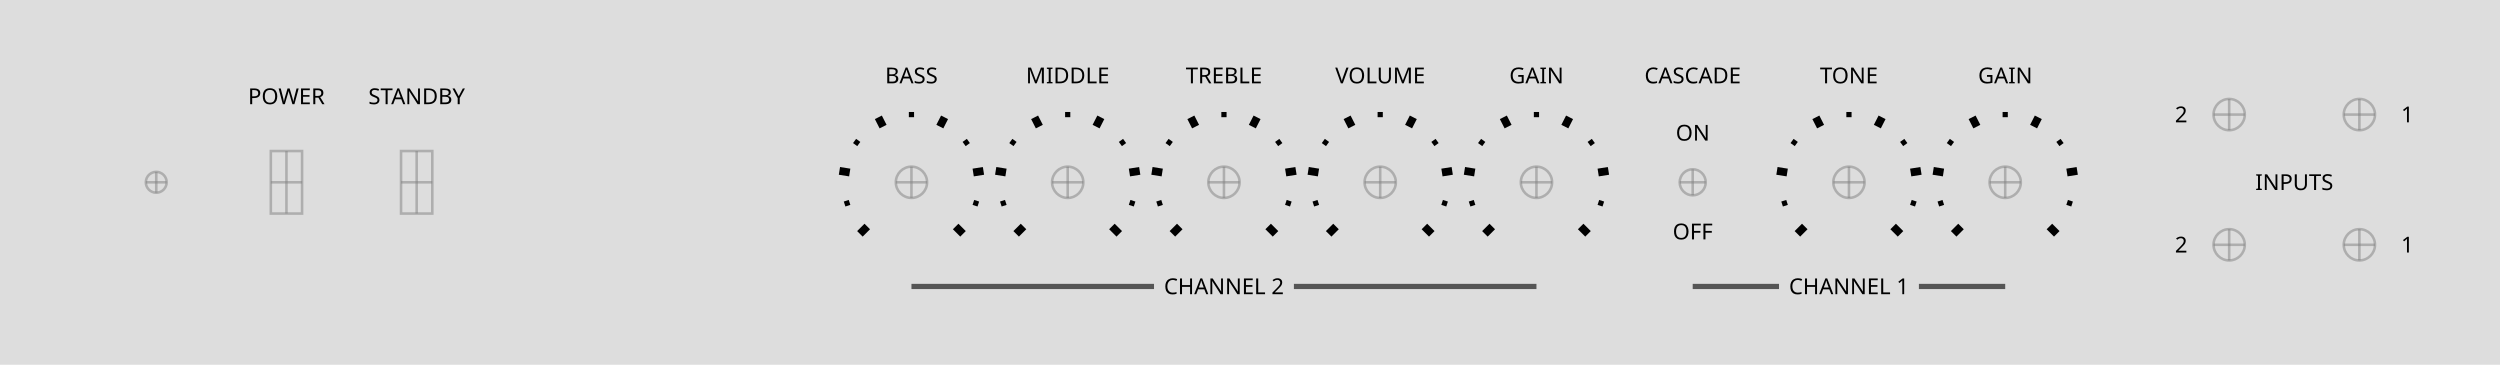
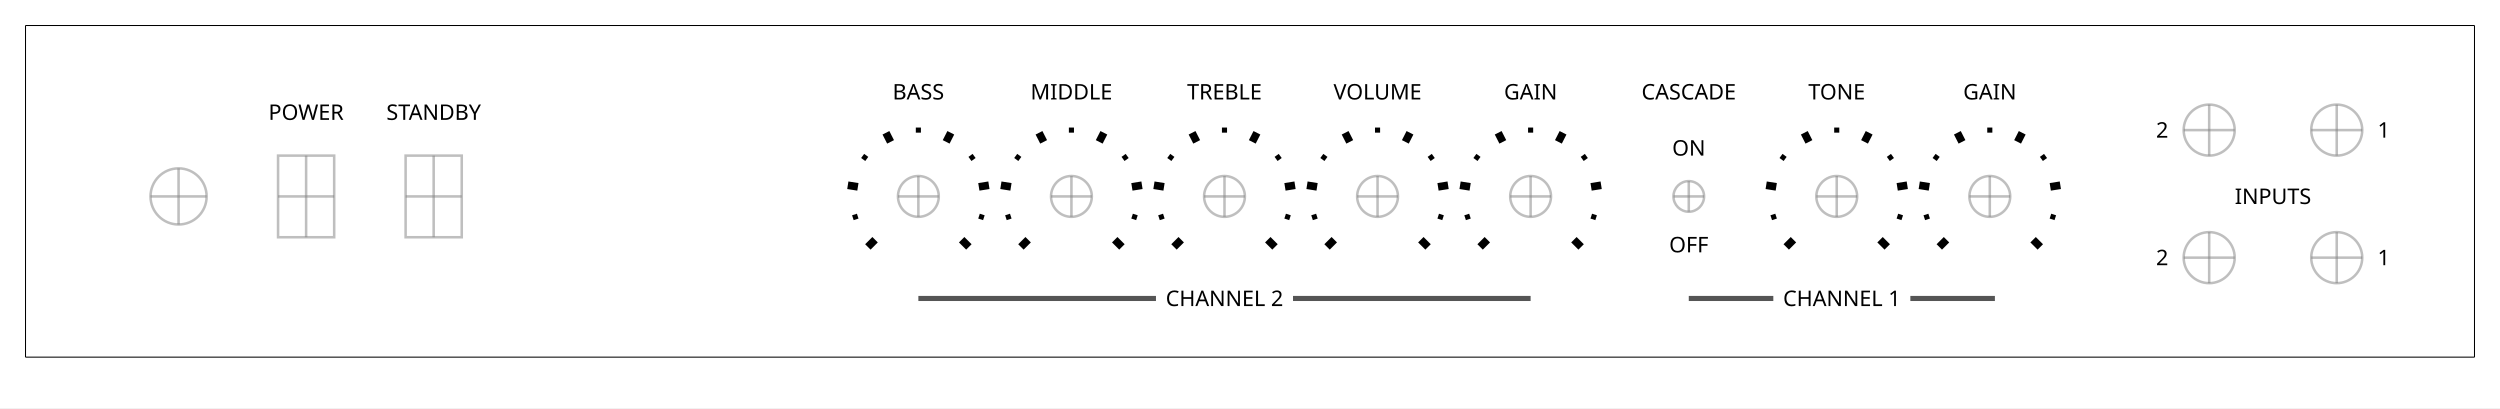
- <svg xmlns="http://www.w3.org/2000/svg" baseProfile="full" height="70.0mm" version="1.1" viewBox="0 0 480.0 70.0" width="480.0mm">
+ <svg xmlns="http://www.w3.org/2000/svg" baseProfile="full" height="80.0mm" version="1.1" viewBox="0 0 490.0 80.0" width="490.0mm">
  <defs />
-   <rect fill="#dddddd" height="70.0" width="480.0" x="0" y="0" />
-   <circle cx="30.0" cy="35.0" fill="none" r="2.0" stroke="gray" stroke-opacity="0.5" stroke-width="0.5" />
-   <line stroke="gray" stroke-opacity="0.5" stroke-width="0.5" x1="28.0" x2="32.0" y1="35.0" y2="35.0" />
-   <line stroke="gray" stroke-opacity="0.5" stroke-width="0.5" x1="30.0" x2="30.0" y1="33.0" y2="37.0" />
-   <rect fill="none" height="12.0" stroke="gray" stroke-opacity="0.5" stroke-width="0.5" width="6.0" x="52.0" y="29.0" />
-   <line stroke="gray" stroke-opacity="0.5" stroke-width="0.5" x1="52.0" x2="58.0" y1="35.0" y2="35.0" />
-   <line stroke="gray" stroke-opacity="0.5" stroke-width="0.5" x1="55.0" x2="55.0" y1="29.0" y2="41.0" />
-   <text fill="black" font-family="sans-serif" font-size="4.233" font-weight="normal" text-anchor="middle" x="55.0" y="20.0">POWER</text>
-   <rect fill="none" height="12.0" stroke="gray" stroke-opacity="0.5" stroke-width="0.5" width="6.0" x="77.0" y="29.0" />
-   <line stroke="gray" stroke-opacity="0.5" stroke-width="0.5" x1="77.0" x2="83.0" y1="35.0" y2="35.0" />
-   <line stroke="gray" stroke-opacity="0.5" stroke-width="0.5" x1="80.0" x2="80.0" y1="29.0" y2="41.0" />
-   <text fill="black" font-family="sans-serif" font-size="4.233" font-weight="normal" text-anchor="middle" x="80.0" y="20.0">STANDBY</text>
-   <text fill="black" font-family="sans-serif" font-size="4.233" font-weight="normal" text-anchor="middle" x="235.0" y="56.482">CHANNEL 2</text>
-   <line stroke="#555555" stroke-width="1.0" x1="175.0" x2="221.57" y1="55.0" y2="55.0" />
-   <line stroke="#555555" stroke-width="1.0" x1="248.43" x2="295.0" y1="55.0" y2="55.0" />
-   <circle cx="175.0" cy="35.0" fill="none" r="3.0" stroke="gray" stroke-opacity="0.5" stroke-width="0.5" />
-   <line stroke="gray" stroke-opacity="0.5" stroke-width="0.5" x1="172.0" x2="178.0" y1="35.0" y2="35.0" />
-   <line stroke="gray" stroke-opacity="0.5" stroke-width="0.5" x1="175.0" x2="175.0" y1="32.0" y2="38.0" />
-   <line stroke="black" stroke-width="1.5" x1="166.515" x2="165.101" y1="43.485" y2="44.899" />
-   <line stroke="black" stroke-width="1" x1="163.112" x2="162.161" y1="38.863" y2="39.172" />
-   <line stroke="black" stroke-width="1.5" x1="163.148" x2="161.172" y1="33.123" y2="32.81" />
-   <line stroke="black" stroke-width="1" x1="164.887" x2="164.078" y1="27.653" y2="27.065" />
-   <line stroke="black" stroke-width="1.5" x1="169.552" x2="168.644" y1="24.308" y2="22.526" />
-   <line stroke="black" stroke-width="1" x1="175.0" x2="175.0" y1="22.5" y2="21.5" />
-   <line stroke="black" stroke-width="1.5" x1="180.448" x2="181.356" y1="24.308" y2="22.526" />
-   <line stroke="black" stroke-width="1" x1="185.113" x2="185.922" y1="27.653" y2="27.065" />
-   <line stroke="black" stroke-width="1.5" x1="186.852" x2="188.828" y1="33.123" y2="32.81" />
-   <line stroke="black" stroke-width="1" x1="186.888" x2="187.839" y1="38.863" y2="39.172" />
-   <line stroke="black" stroke-width="1.5" x1="183.485" x2="184.899" y1="43.485" y2="44.899" />
-   <text fill="black" font-family="sans-serif" font-size="4.233" font-weight="normal" text-anchor="middle" x="175.0" y="16.0">BASS</text>
-   <circle cx="205.0" cy="35.0" fill="none" r="3.0" stroke="gray" stroke-opacity="0.5" stroke-width="0.5" />
-   <line stroke="gray" stroke-opacity="0.5" stroke-width="0.5" x1="202.0" x2="208.0" y1="35.0" y2="35.0" />
-   <line stroke="gray" stroke-opacity="0.5" stroke-width="0.5" x1="205.0" x2="205.0" y1="32.0" y2="38.0" />
-   <line stroke="black" stroke-width="1.5" x1="196.515" x2="195.101" y1="43.485" y2="44.899" />
-   <line stroke="black" stroke-width="1" x1="193.112" x2="192.161" y1="38.863" y2="39.172" />
-   <line stroke="black" stroke-width="1.5" x1="193.148" x2="191.172" y1="33.123" y2="32.81" />
-   <line stroke="black" stroke-width="1" x1="194.887" x2="194.078" y1="27.653" y2="27.065" />
-   <line stroke="black" stroke-width="1.5" x1="199.552" x2="198.644" y1="24.308" y2="22.526" />
-   <line stroke="black" stroke-width="1" x1="205.0" x2="205.0" y1="22.5" y2="21.5" />
-   <line stroke="black" stroke-width="1.5" x1="210.448" x2="211.356" y1="24.308" y2="22.526" />
-   <line stroke="black" stroke-width="1" x1="215.113" x2="215.922" y1="27.653" y2="27.065" />
-   <line stroke="black" stroke-width="1.5" x1="216.852" x2="218.828" y1="33.123" y2="32.81" />
-   <line stroke="black" stroke-width="1" x1="216.888" x2="217.839" y1="38.863" y2="39.172" />
-   <line stroke="black" stroke-width="1.5" x1="213.485" x2="214.899" y1="43.485" y2="44.899" />
-   <text fill="black" font-family="sans-serif" font-size="4.233" font-weight="normal" text-anchor="middle" x="205.0" y="16.0">MIDDLE</text>
-   <circle cx="235.0" cy="35.0" fill="none" r="3.0" stroke="gray" stroke-opacity="0.5" stroke-width="0.5" />
-   <line stroke="gray" stroke-opacity="0.5" stroke-width="0.5" x1="232.0" x2="238.0" y1="35.0" y2="35.0" />
-   <line stroke="gray" stroke-opacity="0.5" stroke-width="0.5" x1="235.0" x2="235.0" y1="32.0" y2="38.0" />
-   <line stroke="black" stroke-width="1.5" x1="226.515" x2="225.101" y1="43.485" y2="44.899" />
-   <line stroke="black" stroke-width="1" x1="223.112" x2="222.161" y1="38.863" y2="39.172" />
-   <line stroke="black" stroke-width="1.5" x1="223.148" x2="221.172" y1="33.123" y2="32.81" />
-   <line stroke="black" stroke-width="1" x1="224.887" x2="224.078" y1="27.653" y2="27.065" />
-   <line stroke="black" stroke-width="1.5" x1="229.552" x2="228.644" y1="24.308" y2="22.526" />
-   <line stroke="black" stroke-width="1" x1="235.0" x2="235.0" y1="22.5" y2="21.5" />
-   <line stroke="black" stroke-width="1.5" x1="240.448" x2="241.356" y1="24.308" y2="22.526" />
-   <line stroke="black" stroke-width="1" x1="245.113" x2="245.922" y1="27.653" y2="27.065" />
-   <line stroke="black" stroke-width="1.5" x1="246.852" x2="248.828" y1="33.123" y2="32.81" />
-   <line stroke="black" stroke-width="1" x1="246.888" x2="247.839" y1="38.863" y2="39.172" />
-   <line stroke="black" stroke-width="1.5" x1="243.485" x2="244.899" y1="43.485" y2="44.899" />
-   <text fill="black" font-family="sans-serif" font-size="4.233" font-weight="normal" text-anchor="middle" x="235.0" y="16.0">TREBLE</text>
-   <circle cx="265.0" cy="35.0" fill="none" r="3.0" stroke="gray" stroke-opacity="0.5" stroke-width="0.5" />
-   <line stroke="gray" stroke-opacity="0.5" stroke-width="0.5" x1="262.0" x2="268.0" y1="35.0" y2="35.0" />
-   <line stroke="gray" stroke-opacity="0.5" stroke-width="0.5" x1="265.0" x2="265.0" y1="32.0" y2="38.0" />
-   <line stroke="black" stroke-width="1.5" x1="256.515" x2="255.101" y1="43.485" y2="44.899" />
-   <line stroke="black" stroke-width="1" x1="253.112" x2="252.161" y1="38.863" y2="39.172" />
-   <line stroke="black" stroke-width="1.5" x1="253.148" x2="251.172" y1="33.123" y2="32.81" />
-   <line stroke="black" stroke-width="1" x1="254.887" x2="254.078" y1="27.653" y2="27.065" />
-   <line stroke="black" stroke-width="1.5" x1="259.552" x2="258.644" y1="24.308" y2="22.526" />
-   <line stroke="black" stroke-width="1" x1="265.0" x2="265.0" y1="22.5" y2="21.5" />
-   <line stroke="black" stroke-width="1.5" x1="270.448" x2="271.356" y1="24.308" y2="22.526" />
-   <line stroke="black" stroke-width="1" x1="275.113" x2="275.922" y1="27.653" y2="27.065" />
-   <line stroke="black" stroke-width="1.5" x1="276.852" x2="278.828" y1="33.123" y2="32.81" />
-   <line stroke="black" stroke-width="1" x1="276.888" x2="277.839" y1="38.863" y2="39.172" />
-   <line stroke="black" stroke-width="1.5" x1="273.485" x2="274.899" y1="43.485" y2="44.899" />
-   <text fill="black" font-family="sans-serif" font-size="4.233" font-weight="normal" text-anchor="middle" x="265.0" y="16.0">VOLUME</text>
-   <circle cx="295.0" cy="35.0" fill="none" r="3.0" stroke="gray" stroke-opacity="0.5" stroke-width="0.5" />
-   <line stroke="gray" stroke-opacity="0.5" stroke-width="0.5" x1="292.0" x2="298.0" y1="35.0" y2="35.0" />
-   <line stroke="gray" stroke-opacity="0.5" stroke-width="0.5" x1="295.0" x2="295.0" y1="32.0" y2="38.0" />
-   <line stroke="black" stroke-width="1.5" x1="286.515" x2="285.101" y1="43.485" y2="44.899" />
-   <line stroke="black" stroke-width="1" x1="283.112" x2="282.161" y1="38.863" y2="39.172" />
-   <line stroke="black" stroke-width="1.5" x1="283.148" x2="281.172" y1="33.123" y2="32.81" />
-   <line stroke="black" stroke-width="1" x1="284.887" x2="284.078" y1="27.653" y2="27.065" />
-   <line stroke="black" stroke-width="1.5" x1="289.552" x2="288.644" y1="24.308" y2="22.526" />
-   <line stroke="black" stroke-width="1" x1="295.0" x2="295.0" y1="22.5" y2="21.5" />
-   <line stroke="black" stroke-width="1.5" x1="300.448" x2="301.356" y1="24.308" y2="22.526" />
-   <line stroke="black" stroke-width="1" x1="305.113" x2="305.922" y1="27.653" y2="27.065" />
-   <line stroke="black" stroke-width="1.5" x1="306.852" x2="308.828" y1="33.123" y2="32.81" />
-   <line stroke="black" stroke-width="1" x1="306.888" x2="307.839" y1="38.863" y2="39.172" />
-   <line stroke="black" stroke-width="1.5" x1="303.485" x2="304.899" y1="43.485" y2="44.899" />
-   <text fill="black" font-family="sans-serif" font-size="4.233" font-weight="normal" text-anchor="middle" x="295.0" y="16.0">GAIN</text>
-   <text fill="black" font-family="sans-serif" font-size="4.233" font-weight="normal" text-anchor="middle" x="355.0" y="56.482">CHANNEL 1</text>
-   <line stroke="#555555" stroke-width="1.0" x1="325.0" x2="341.57" y1="55.0" y2="55.0" />
-   <line stroke="#555555" stroke-width="1.0" x1="368.43" x2="385.0" y1="55.0" y2="55.0" />
-   <circle cx="325.0" cy="35.0" fill="none" r="2.5" stroke="gray" stroke-opacity="0.5" stroke-width="0.5" />
-   <line stroke="gray" stroke-opacity="0.5" stroke-width="0.5" x1="322.5" x2="327.5" y1="35.0" y2="35.0" />
-   <line stroke="gray" stroke-opacity="0.5" stroke-width="0.5" x1="325.0" x2="325.0" y1="32.5" y2="37.5" />
-   <text fill="black" font-family="sans-serif" font-size="4.233" font-weight="normal" text-anchor="middle" x="325.0" y="27.0">ON</text>
-   <text fill="black" font-family="sans-serif" font-size="4.233" font-weight="normal" text-anchor="middle" x="325.0" y="45.963">OFF</text>
-   <text fill="black" font-family="sans-serif" font-size="4.233" font-weight="normal" text-anchor="middle" x="325.0" y="16.0">CASCADE</text>
-   <circle cx="355.0" cy="35.0" fill="none" r="3.0" stroke="gray" stroke-opacity="0.5" stroke-width="0.5" />
-   <line stroke="gray" stroke-opacity="0.5" stroke-width="0.5" x1="352.0" x2="358.0" y1="35.0" y2="35.0" />
-   <line stroke="gray" stroke-opacity="0.5" stroke-width="0.5" x1="355.0" x2="355.0" y1="32.0" y2="38.0" />
-   <line stroke="black" stroke-width="1.5" x1="346.515" x2="345.101" y1="43.485" y2="44.899" />
-   <line stroke="black" stroke-width="1" x1="343.112" x2="342.161" y1="38.863" y2="39.172" />
-   <line stroke="black" stroke-width="1.5" x1="343.148" x2="341.172" y1="33.123" y2="32.81" />
-   <line stroke="black" stroke-width="1" x1="344.887" x2="344.078" y1="27.653" y2="27.065" />
-   <line stroke="black" stroke-width="1.5" x1="349.552" x2="348.644" y1="24.308" y2="22.526" />
-   <line stroke="black" stroke-width="1" x1="355.0" x2="355.0" y1="22.5" y2="21.5" />
-   <line stroke="black" stroke-width="1.5" x1="360.448" x2="361.356" y1="24.308" y2="22.526" />
-   <line stroke="black" stroke-width="1" x1="365.113" x2="365.922" y1="27.653" y2="27.065" />
-   <line stroke="black" stroke-width="1.5" x1="366.852" x2="368.828" y1="33.123" y2="32.81" />
-   <line stroke="black" stroke-width="1" x1="366.888" x2="367.839" y1="38.863" y2="39.172" />
-   <line stroke="black" stroke-width="1.5" x1="363.485" x2="364.899" y1="43.485" y2="44.899" />
-   <text fill="black" font-family="sans-serif" font-size="4.233" font-weight="normal" text-anchor="middle" x="355.0" y="16.0">TONE</text>
-   <circle cx="385.0" cy="35.0" fill="none" r="3.0" stroke="gray" stroke-opacity="0.5" stroke-width="0.5" />
-   <line stroke="gray" stroke-opacity="0.5" stroke-width="0.5" x1="382.0" x2="388.0" y1="35.0" y2="35.0" />
-   <line stroke="gray" stroke-opacity="0.5" stroke-width="0.5" x1="385.0" x2="385.0" y1="32.0" y2="38.0" />
-   <line stroke="black" stroke-width="1.5" x1="376.515" x2="375.101" y1="43.485" y2="44.899" />
-   <line stroke="black" stroke-width="1" x1="373.112" x2="372.161" y1="38.863" y2="39.172" />
-   <line stroke="black" stroke-width="1.5" x1="373.148" x2="371.172" y1="33.123" y2="32.81" />
-   <line stroke="black" stroke-width="1" x1="374.887" x2="374.078" y1="27.653" y2="27.065" />
-   <line stroke="black" stroke-width="1.5" x1="379.552" x2="378.644" y1="24.308" y2="22.526" />
-   <line stroke="black" stroke-width="1" x1="385.0" x2="385.0" y1="22.5" y2="21.5" />
-   <line stroke="black" stroke-width="1.5" x1="390.448" x2="391.356" y1="24.308" y2="22.526" />
-   <line stroke="black" stroke-width="1" x1="395.113" x2="395.922" y1="27.653" y2="27.065" />
-   <line stroke="black" stroke-width="1.5" x1="396.852" x2="398.828" y1="33.123" y2="32.81" />
-   <line stroke="black" stroke-width="1" x1="396.888" x2="397.839" y1="38.863" y2="39.172" />
-   <line stroke="black" stroke-width="1.5" x1="393.485" x2="394.899" y1="43.485" y2="44.899" />
-   <text fill="black" font-family="sans-serif" font-size="4.233" font-weight="normal" text-anchor="middle" x="385.0" y="16.0">GAIN</text>
-   <text fill="black" font-family="sans-serif" font-size="4.233" font-weight="normal" text-anchor="middle" x="440.5" y="36.482">INPUTS</text>
-   <circle cx="428.0" cy="22.0" fill="none" r="3.0" stroke="gray" stroke-opacity="0.5" stroke-width="0.5" />
-   <line stroke="gray" stroke-opacity="0.5" stroke-width="0.5" x1="425.0" x2="431.0" y1="22.0" y2="22.0" />
-   <line stroke="gray" stroke-opacity="0.5" stroke-width="0.5" x1="428.0" x2="428.0" y1="19.0" y2="25.0" />
-   <text fill="black" font-family="sans-serif" font-size="4.233" font-weight="normal" text-anchor="end" x="420.0" y="23.482">2</text>
-   <circle cx="428.0" cy="47.0" fill="none" r="3.0" stroke="gray" stroke-opacity="0.5" stroke-width="0.5" />
-   <line stroke="gray" stroke-opacity="0.5" stroke-width="0.5" x1="425.0" x2="431.0" y1="47.0" y2="47.0" />
-   <line stroke="gray" stroke-opacity="0.5" stroke-width="0.5" x1="428.0" x2="428.0" y1="44.0" y2="50.0" />
-   <text fill="black" font-family="sans-serif" font-size="4.233" font-weight="normal" text-anchor="end" x="420.0" y="48.482">2</text>
-   <circle cx="453.0" cy="22.0" fill="none" r="3.0" stroke="gray" stroke-opacity="0.5" stroke-width="0.5" />
-   <line stroke="gray" stroke-opacity="0.5" stroke-width="0.5" x1="450.0" x2="456.0" y1="22.0" y2="22.0" />
-   <line stroke="gray" stroke-opacity="0.5" stroke-width="0.5" x1="453.0" x2="453.0" y1="19.0" y2="25.0" />
-   <text fill="black" font-family="sans-serif" font-size="4.233" font-weight="normal" text-anchor="start" x="461.0" y="23.482">1</text>
-   <circle cx="453.0" cy="47.0" fill="none" r="3.0" stroke="gray" stroke-opacity="0.5" stroke-width="0.5" />
-   <line stroke="gray" stroke-opacity="0.5" stroke-width="0.5" x1="450.0" x2="456.0" y1="47.0" y2="47.0" />
-   <line stroke="gray" stroke-opacity="0.5" stroke-width="0.5" x1="453.0" x2="453.0" y1="44.0" y2="50.0" />
-   <text fill="black" font-family="sans-serif" font-size="4.233" font-weight="normal" text-anchor="start" x="461.0" y="48.482">1</text>
+   <rect fill="#ffffff" height="80.0" width="490.0" x="0" y="0" />
+   <line stroke="black" stroke-width="0.2" x1="5.0" x2="485.0" y1="5.0" y2="5.0" />
+   <line stroke="black" stroke-width="0.2" x1="5.0" x2="485.0" y1="70.0" y2="70.0" />
+   <line stroke="black" stroke-width="0.2" x1="5.0" x2="5.0" y1="5.0" y2="70.0" />
+   <line stroke="black" stroke-width="0.2" x1="485.0" x2="485.0" y1="5.0" y2="70.0" />
+   <circle cx="35.0" cy="38.5" fill="none" r="5.5" stroke="gray" stroke-opacity="0.5" stroke-width="0.5" />
+   <line stroke="gray" stroke-opacity="0.5" stroke-width="0.5" x1="29.5" x2="40.5" y1="38.5" y2="38.5" />
+   <line stroke="gray" stroke-opacity="0.5" stroke-width="0.5" x1="35.0" x2="35.0" y1="33.0" y2="44.0" />
+   <rect fill="none" height="16.0" stroke="gray" stroke-opacity="0.5" stroke-width="0.5" width="11.0" x="54.5" y="30.5" />
+   <line stroke="gray" stroke-opacity="0.5" stroke-width="0.5" x1="54.5" x2="65.5" y1="38.5" y2="38.5" />
+   <line stroke="gray" stroke-opacity="0.5" stroke-width="0.5" x1="60.0" x2="60.0" y1="30.5" y2="46.5" />
+   <text fill="black" font-family="sans-serif" font-size="4.233" font-weight="normal" text-anchor="middle" x="60.0" y="23.5">POWER</text>
+   <rect fill="none" height="16.0" stroke="gray" stroke-opacity="0.5" stroke-width="0.5" width="11.0" x="79.5" y="30.5" />
+   <line stroke="gray" stroke-opacity="0.5" stroke-width="0.5" x1="79.5" x2="90.5" y1="38.5" y2="38.5" />
+   <line stroke="gray" stroke-opacity="0.5" stroke-width="0.5" x1="85.0" x2="85.0" y1="30.5" y2="46.5" />
+   <text fill="black" font-family="sans-serif" font-size="4.233" font-weight="normal" text-anchor="middle" x="85.0" y="23.5">STANDBY</text>
+   <text fill="black" font-family="sans-serif" font-size="4.233" font-weight="normal" text-anchor="middle" x="240.0" y="59.982">CHANNEL 2</text>
+   <line stroke="#555555" stroke-width="1.0" x1="180.0" x2="226.57" y1="58.5" y2="58.5" />
+   <line stroke="#555555" stroke-width="1.0" x1="253.43" x2="300.0" y1="58.5" y2="58.5" />
+   <circle cx="180.0" cy="38.5" fill="none" r="4.0" stroke="gray" stroke-opacity="0.5" stroke-width="0.5" />
+   <line stroke="gray" stroke-opacity="0.5" stroke-width="0.5" x1="176.0" x2="184.0" y1="38.5" y2="38.5" />
+   <line stroke="gray" stroke-opacity="0.5" stroke-width="0.5" x1="180.0" x2="180.0" y1="34.5" y2="42.5" />
+   <line stroke="black" stroke-width="1.5" x1="171.515" x2="170.101" y1="46.985" y2="48.399" />
+   <line stroke="black" stroke-width="1" x1="168.112" x2="167.161" y1="42.363" y2="42.672" />
+   <line stroke="black" stroke-width="1.5" x1="168.148" x2="166.172" y1="36.623" y2="36.31" />
+   <line stroke="black" stroke-width="1" x1="169.887" x2="169.078" y1="31.153" y2="30.565" />
+   <line stroke="black" stroke-width="1.5" x1="174.552" x2="173.644" y1="27.808" y2="26.026" />
+   <line stroke="black" stroke-width="1" x1="180.0" x2="180.0" y1="26.0" y2="25.0" />
+   <line stroke="black" stroke-width="1.5" x1="185.448" x2="186.356" y1="27.808" y2="26.026" />
+   <line stroke="black" stroke-width="1" x1="190.113" x2="190.922" y1="31.153" y2="30.565" />
+   <line stroke="black" stroke-width="1.5" x1="191.852" x2="193.828" y1="36.623" y2="36.31" />
+   <line stroke="black" stroke-width="1" x1="191.888" x2="192.839" y1="42.363" y2="42.672" />
+   <line stroke="black" stroke-width="1.5" x1="188.485" x2="189.899" y1="46.985" y2="48.399" />
+   <text fill="black" font-family="sans-serif" font-size="4.233" font-weight="normal" text-anchor="middle" x="180.0" y="19.5">BASS</text>
+   <circle cx="210.0" cy="38.5" fill="none" r="4.0" stroke="gray" stroke-opacity="0.5" stroke-width="0.5" />
+   <line stroke="gray" stroke-opacity="0.5" stroke-width="0.5" x1="206.0" x2="214.0" y1="38.5" y2="38.5" />
+   <line stroke="gray" stroke-opacity="0.5" stroke-width="0.5" x1="210.0" x2="210.0" y1="34.5" y2="42.5" />
+   <line stroke="black" stroke-width="1.5" x1="201.515" x2="200.101" y1="46.985" y2="48.399" />
+   <line stroke="black" stroke-width="1" x1="198.112" x2="197.161" y1="42.363" y2="42.672" />
+   <line stroke="black" stroke-width="1.5" x1="198.148" x2="196.172" y1="36.623" y2="36.31" />
+   <line stroke="black" stroke-width="1" x1="199.887" x2="199.078" y1="31.153" y2="30.565" />
+   <line stroke="black" stroke-width="1.5" x1="204.552" x2="203.644" y1="27.808" y2="26.026" />
+   <line stroke="black" stroke-width="1" x1="210.0" x2="210.0" y1="26.0" y2="25.0" />
+   <line stroke="black" stroke-width="1.5" x1="215.448" x2="216.356" y1="27.808" y2="26.026" />
+   <line stroke="black" stroke-width="1" x1="220.113" x2="220.922" y1="31.153" y2="30.565" />
+   <line stroke="black" stroke-width="1.5" x1="221.852" x2="223.828" y1="36.623" y2="36.31" />
+   <line stroke="black" stroke-width="1" x1="221.888" x2="222.839" y1="42.363" y2="42.672" />
+   <line stroke="black" stroke-width="1.5" x1="218.485" x2="219.899" y1="46.985" y2="48.399" />
+   <text fill="black" font-family="sans-serif" font-size="4.233" font-weight="normal" text-anchor="middle" x="210.0" y="19.5">MIDDLE</text>
+   <circle cx="240.0" cy="38.5" fill="none" r="4.0" stroke="gray" stroke-opacity="0.5" stroke-width="0.5" />
+   <line stroke="gray" stroke-opacity="0.5" stroke-width="0.5" x1="236.0" x2="244.0" y1="38.5" y2="38.5" />
+   <line stroke="gray" stroke-opacity="0.5" stroke-width="0.5" x1="240.0" x2="240.0" y1="34.5" y2="42.5" />
+   <line stroke="black" stroke-width="1.5" x1="231.515" x2="230.101" y1="46.985" y2="48.399" />
+   <line stroke="black" stroke-width="1" x1="228.112" x2="227.161" y1="42.363" y2="42.672" />
+   <line stroke="black" stroke-width="1.5" x1="228.148" x2="226.172" y1="36.623" y2="36.31" />
+   <line stroke="black" stroke-width="1" x1="229.887" x2="229.078" y1="31.153" y2="30.565" />
+   <line stroke="black" stroke-width="1.5" x1="234.552" x2="233.644" y1="27.808" y2="26.026" />
+   <line stroke="black" stroke-width="1" x1="240.0" x2="240.0" y1="26.0" y2="25.0" />
+   <line stroke="black" stroke-width="1.5" x1="245.448" x2="246.356" y1="27.808" y2="26.026" />
+   <line stroke="black" stroke-width="1" x1="250.113" x2="250.922" y1="31.153" y2="30.565" />
+   <line stroke="black" stroke-width="1.5" x1="251.852" x2="253.828" y1="36.623" y2="36.31" />
+   <line stroke="black" stroke-width="1" x1="251.888" x2="252.839" y1="42.363" y2="42.672" />
+   <line stroke="black" stroke-width="1.5" x1="248.485" x2="249.899" y1="46.985" y2="48.399" />
+   <text fill="black" font-family="sans-serif" font-size="4.233" font-weight="normal" text-anchor="middle" x="240.0" y="19.5">TREBLE</text>
+   <circle cx="270.0" cy="38.5" fill="none" r="4.0" stroke="gray" stroke-opacity="0.5" stroke-width="0.5" />
+   <line stroke="gray" stroke-opacity="0.5" stroke-width="0.5" x1="266.0" x2="274.0" y1="38.5" y2="38.5" />
+   <line stroke="gray" stroke-opacity="0.5" stroke-width="0.5" x1="270.0" x2="270.0" y1="34.5" y2="42.5" />
+   <line stroke="black" stroke-width="1.5" x1="261.515" x2="260.101" y1="46.985" y2="48.399" />
+   <line stroke="black" stroke-width="1" x1="258.112" x2="257.161" y1="42.363" y2="42.672" />
+   <line stroke="black" stroke-width="1.5" x1="258.148" x2="256.172" y1="36.623" y2="36.31" />
+   <line stroke="black" stroke-width="1" x1="259.887" x2="259.078" y1="31.153" y2="30.565" />
+   <line stroke="black" stroke-width="1.5" x1="264.552" x2="263.644" y1="27.808" y2="26.026" />
+   <line stroke="black" stroke-width="1" x1="270.0" x2="270.0" y1="26.0" y2="25.0" />
+   <line stroke="black" stroke-width="1.5" x1="275.448" x2="276.356" y1="27.808" y2="26.026" />
+   <line stroke="black" stroke-width="1" x1="280.113" x2="280.922" y1="31.153" y2="30.565" />
+   <line stroke="black" stroke-width="1.5" x1="281.852" x2="283.828" y1="36.623" y2="36.31" />
+   <line stroke="black" stroke-width="1" x1="281.888" x2="282.839" y1="42.363" y2="42.672" />
+   <line stroke="black" stroke-width="1.5" x1="278.485" x2="279.899" y1="46.985" y2="48.399" />
+   <text fill="black" font-family="sans-serif" font-size="4.233" font-weight="normal" text-anchor="middle" x="270.0" y="19.5">VOLUME</text>
+   <circle cx="300.0" cy="38.5" fill="none" r="4.0" stroke="gray" stroke-opacity="0.5" stroke-width="0.5" />
+   <line stroke="gray" stroke-opacity="0.5" stroke-width="0.5" x1="296.0" x2="304.0" y1="38.5" y2="38.5" />
+   <line stroke="gray" stroke-opacity="0.5" stroke-width="0.5" x1="300.0" x2="300.0" y1="34.5" y2="42.5" />
+   <line stroke="black" stroke-width="1.5" x1="291.515" x2="290.101" y1="46.985" y2="48.399" />
+   <line stroke="black" stroke-width="1" x1="288.112" x2="287.161" y1="42.363" y2="42.672" />
+   <line stroke="black" stroke-width="1.5" x1="288.148" x2="286.172" y1="36.623" y2="36.31" />
+   <line stroke="black" stroke-width="1" x1="289.887" x2="289.078" y1="31.153" y2="30.565" />
+   <line stroke="black" stroke-width="1.5" x1="294.552" x2="293.644" y1="27.808" y2="26.026" />
+   <line stroke="black" stroke-width="1" x1="300.0" x2="300.0" y1="26.0" y2="25.0" />
+   <line stroke="black" stroke-width="1.5" x1="305.448" x2="306.356" y1="27.808" y2="26.026" />
+   <line stroke="black" stroke-width="1" x1="310.113" x2="310.922" y1="31.153" y2="30.565" />
+   <line stroke="black" stroke-width="1.5" x1="311.852" x2="313.828" y1="36.623" y2="36.31" />
+   <line stroke="black" stroke-width="1" x1="311.888" x2="312.839" y1="42.363" y2="42.672" />
+   <line stroke="black" stroke-width="1.5" x1="308.485" x2="309.899" y1="46.985" y2="48.399" />
+   <text fill="black" font-family="sans-serif" font-size="4.233" font-weight="normal" text-anchor="middle" x="300.0" y="19.5">GAIN</text>
+   <text fill="black" font-family="sans-serif" font-size="4.233" font-weight="normal" text-anchor="middle" x="361.0" y="59.982">CHANNEL 1</text>
+   <line stroke="#555555" stroke-width="1.0" x1="331.0" x2="347.57" y1="58.5" y2="58.5" />
+   <line stroke="#555555" stroke-width="1.0" x1="374.43" x2="391.0" y1="58.5" y2="58.5" />
+   <circle cx="331.0" cy="38.5" fill="none" r="3.0" stroke="gray" stroke-opacity="0.5" stroke-width="0.5" />
+   <line stroke="gray" stroke-opacity="0.5" stroke-width="0.5" x1="328.0" x2="334.0" y1="38.5" y2="38.5" />
+   <line stroke="gray" stroke-opacity="0.5" stroke-width="0.5" x1="331.0" x2="331.0" y1="35.5" y2="41.5" />
+   <text fill="black" font-family="sans-serif" font-size="4.233" font-weight="normal" text-anchor="middle" x="331.0" y="30.5">ON</text>
+   <text fill="black" font-family="sans-serif" font-size="4.233" font-weight="normal" text-anchor="middle" x="331.0" y="49.463">OFF</text>
+   <text fill="black" font-family="sans-serif" font-size="4.233" font-weight="normal" text-anchor="middle" x="331.0" y="19.5">CASCADE</text>
+   <circle cx="360.0" cy="38.5" fill="none" r="4.0" stroke="gray" stroke-opacity="0.5" stroke-width="0.5" />
+   <line stroke="gray" stroke-opacity="0.5" stroke-width="0.5" x1="356.0" x2="364.0" y1="38.5" y2="38.5" />
+   <line stroke="gray" stroke-opacity="0.5" stroke-width="0.5" x1="360.0" x2="360.0" y1="34.5" y2="42.5" />
+   <line stroke="black" stroke-width="1.5" x1="351.515" x2="350.101" y1="46.985" y2="48.399" />
+   <line stroke="black" stroke-width="1" x1="348.112" x2="347.161" y1="42.363" y2="42.672" />
+   <line stroke="black" stroke-width="1.5" x1="348.148" x2="346.172" y1="36.623" y2="36.31" />
+   <line stroke="black" stroke-width="1" x1="349.887" x2="349.078" y1="31.153" y2="30.565" />
+   <line stroke="black" stroke-width="1.5" x1="354.552" x2="353.644" y1="27.808" y2="26.026" />
+   <line stroke="black" stroke-width="1" x1="360.0" x2="360.0" y1="26.0" y2="25.0" />
+   <line stroke="black" stroke-width="1.5" x1="365.448" x2="366.356" y1="27.808" y2="26.026" />
+   <line stroke="black" stroke-width="1" x1="370.113" x2="370.922" y1="31.153" y2="30.565" />
+   <line stroke="black" stroke-width="1.5" x1="371.852" x2="373.828" y1="36.623" y2="36.31" />
+   <line stroke="black" stroke-width="1" x1="371.888" x2="372.839" y1="42.363" y2="42.672" />
+   <line stroke="black" stroke-width="1.5" x1="368.485" x2="369.899" y1="46.985" y2="48.399" />
+   <text fill="black" font-family="sans-serif" font-size="4.233" font-weight="normal" text-anchor="middle" x="360.0" y="19.5">TONE</text>
+   <circle cx="390.0" cy="38.5" fill="none" r="4.0" stroke="gray" stroke-opacity="0.5" stroke-width="0.5" />
+   <line stroke="gray" stroke-opacity="0.5" stroke-width="0.5" x1="386.0" x2="394.0" y1="38.5" y2="38.5" />
+   <line stroke="gray" stroke-opacity="0.5" stroke-width="0.5" x1="390.0" x2="390.0" y1="34.5" y2="42.5" />
+   <line stroke="black" stroke-width="1.5" x1="381.515" x2="380.101" y1="46.985" y2="48.399" />
+   <line stroke="black" stroke-width="1" x1="378.112" x2="377.161" y1="42.363" y2="42.672" />
+   <line stroke="black" stroke-width="1.5" x1="378.148" x2="376.172" y1="36.623" y2="36.31" />
+   <line stroke="black" stroke-width="1" x1="379.887" x2="379.078" y1="31.153" y2="30.565" />
+   <line stroke="black" stroke-width="1.5" x1="384.552" x2="383.644" y1="27.808" y2="26.026" />
+   <line stroke="black" stroke-width="1" x1="390.0" x2="390.0" y1="26.0" y2="25.0" />
+   <line stroke="black" stroke-width="1.5" x1="395.448" x2="396.356" y1="27.808" y2="26.026" />
+   <line stroke="black" stroke-width="1" x1="400.113" x2="400.922" y1="31.153" y2="30.565" />
+   <line stroke="black" stroke-width="1.5" x1="401.852" x2="403.828" y1="36.623" y2="36.31" />
+   <line stroke="black" stroke-width="1" x1="401.888" x2="402.839" y1="42.363" y2="42.672" />
+   <line stroke="black" stroke-width="1.5" x1="398.485" x2="399.899" y1="46.985" y2="48.399" />
+   <text fill="black" font-family="sans-serif" font-size="4.233" font-weight="normal" text-anchor="middle" x="390.0" y="19.5">GAIN</text>
+   <text fill="black" font-family="sans-serif" font-size="4.233" font-weight="normal" text-anchor="middle" x="445.5" y="39.982">INPUTS</text>
+   <circle cx="433.0" cy="25.5" fill="none" r="5.0" stroke="gray" stroke-opacity="0.5" stroke-width="0.5" />
+   <line stroke="gray" stroke-opacity="0.5" stroke-width="0.5" x1="428.0" x2="438.0" y1="25.5" y2="25.5" />
+   <line stroke="gray" stroke-opacity="0.5" stroke-width="0.5" x1="433.0" x2="433.0" y1="20.5" y2="30.5" />
+   <text fill="black" font-family="sans-serif" font-size="4.233" font-weight="normal" text-anchor="end" x="425.0" y="26.982">2</text>
+   <circle cx="433.0" cy="50.5" fill="none" r="5.0" stroke="gray" stroke-opacity="0.5" stroke-width="0.5" />
+   <line stroke="gray" stroke-opacity="0.5" stroke-width="0.5" x1="428.0" x2="438.0" y1="50.5" y2="50.5" />
+   <line stroke="gray" stroke-opacity="0.5" stroke-width="0.5" x1="433.0" x2="433.0" y1="45.5" y2="55.5" />
+   <text fill="black" font-family="sans-serif" font-size="4.233" font-weight="normal" text-anchor="end" x="425.0" y="51.982">2</text>
+   <circle cx="458.0" cy="25.5" fill="none" r="5.0" stroke="gray" stroke-opacity="0.5" stroke-width="0.5" />
+   <line stroke="gray" stroke-opacity="0.5" stroke-width="0.5" x1="453.0" x2="463.0" y1="25.5" y2="25.5" />
+   <line stroke="gray" stroke-opacity="0.5" stroke-width="0.5" x1="458.0" x2="458.0" y1="20.5" y2="30.5" />
+   <text fill="black" font-family="sans-serif" font-size="4.233" font-weight="normal" text-anchor="start" x="466.0" y="26.982">1</text>
+   <circle cx="458.0" cy="50.5" fill="none" r="5.0" stroke="gray" stroke-opacity="0.5" stroke-width="0.5" />
+   <line stroke="gray" stroke-opacity="0.5" stroke-width="0.5" x1="453.0" x2="463.0" y1="50.5" y2="50.5" />
+   <line stroke="gray" stroke-opacity="0.5" stroke-width="0.5" x1="458.0" x2="458.0" y1="45.5" y2="55.5" />
+   <text fill="black" font-family="sans-serif" font-size="4.233" font-weight="normal" text-anchor="start" x="466.0" y="51.982">1</text>
</svg>
